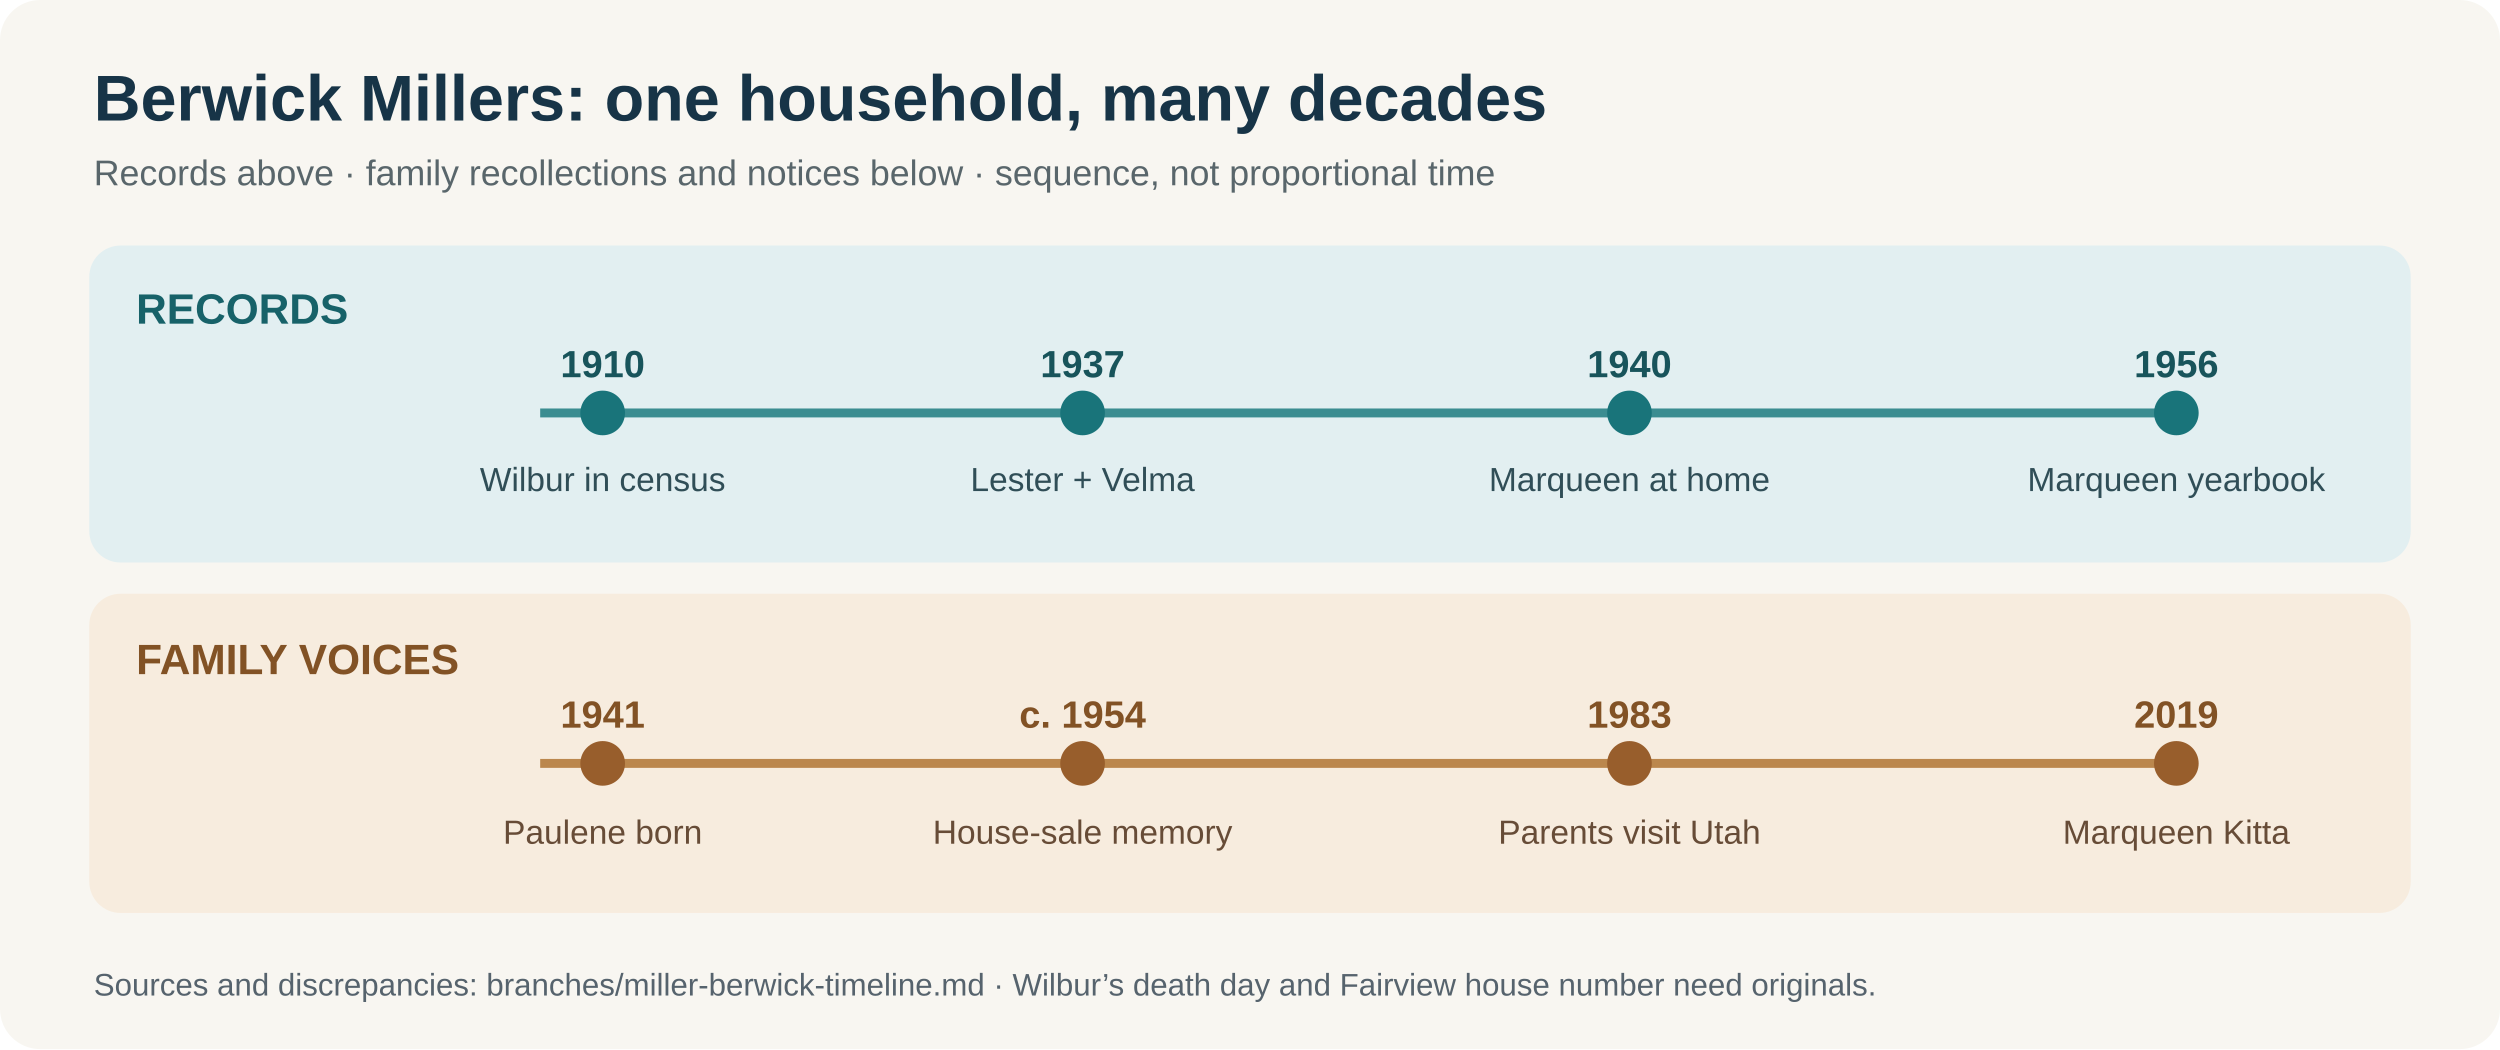
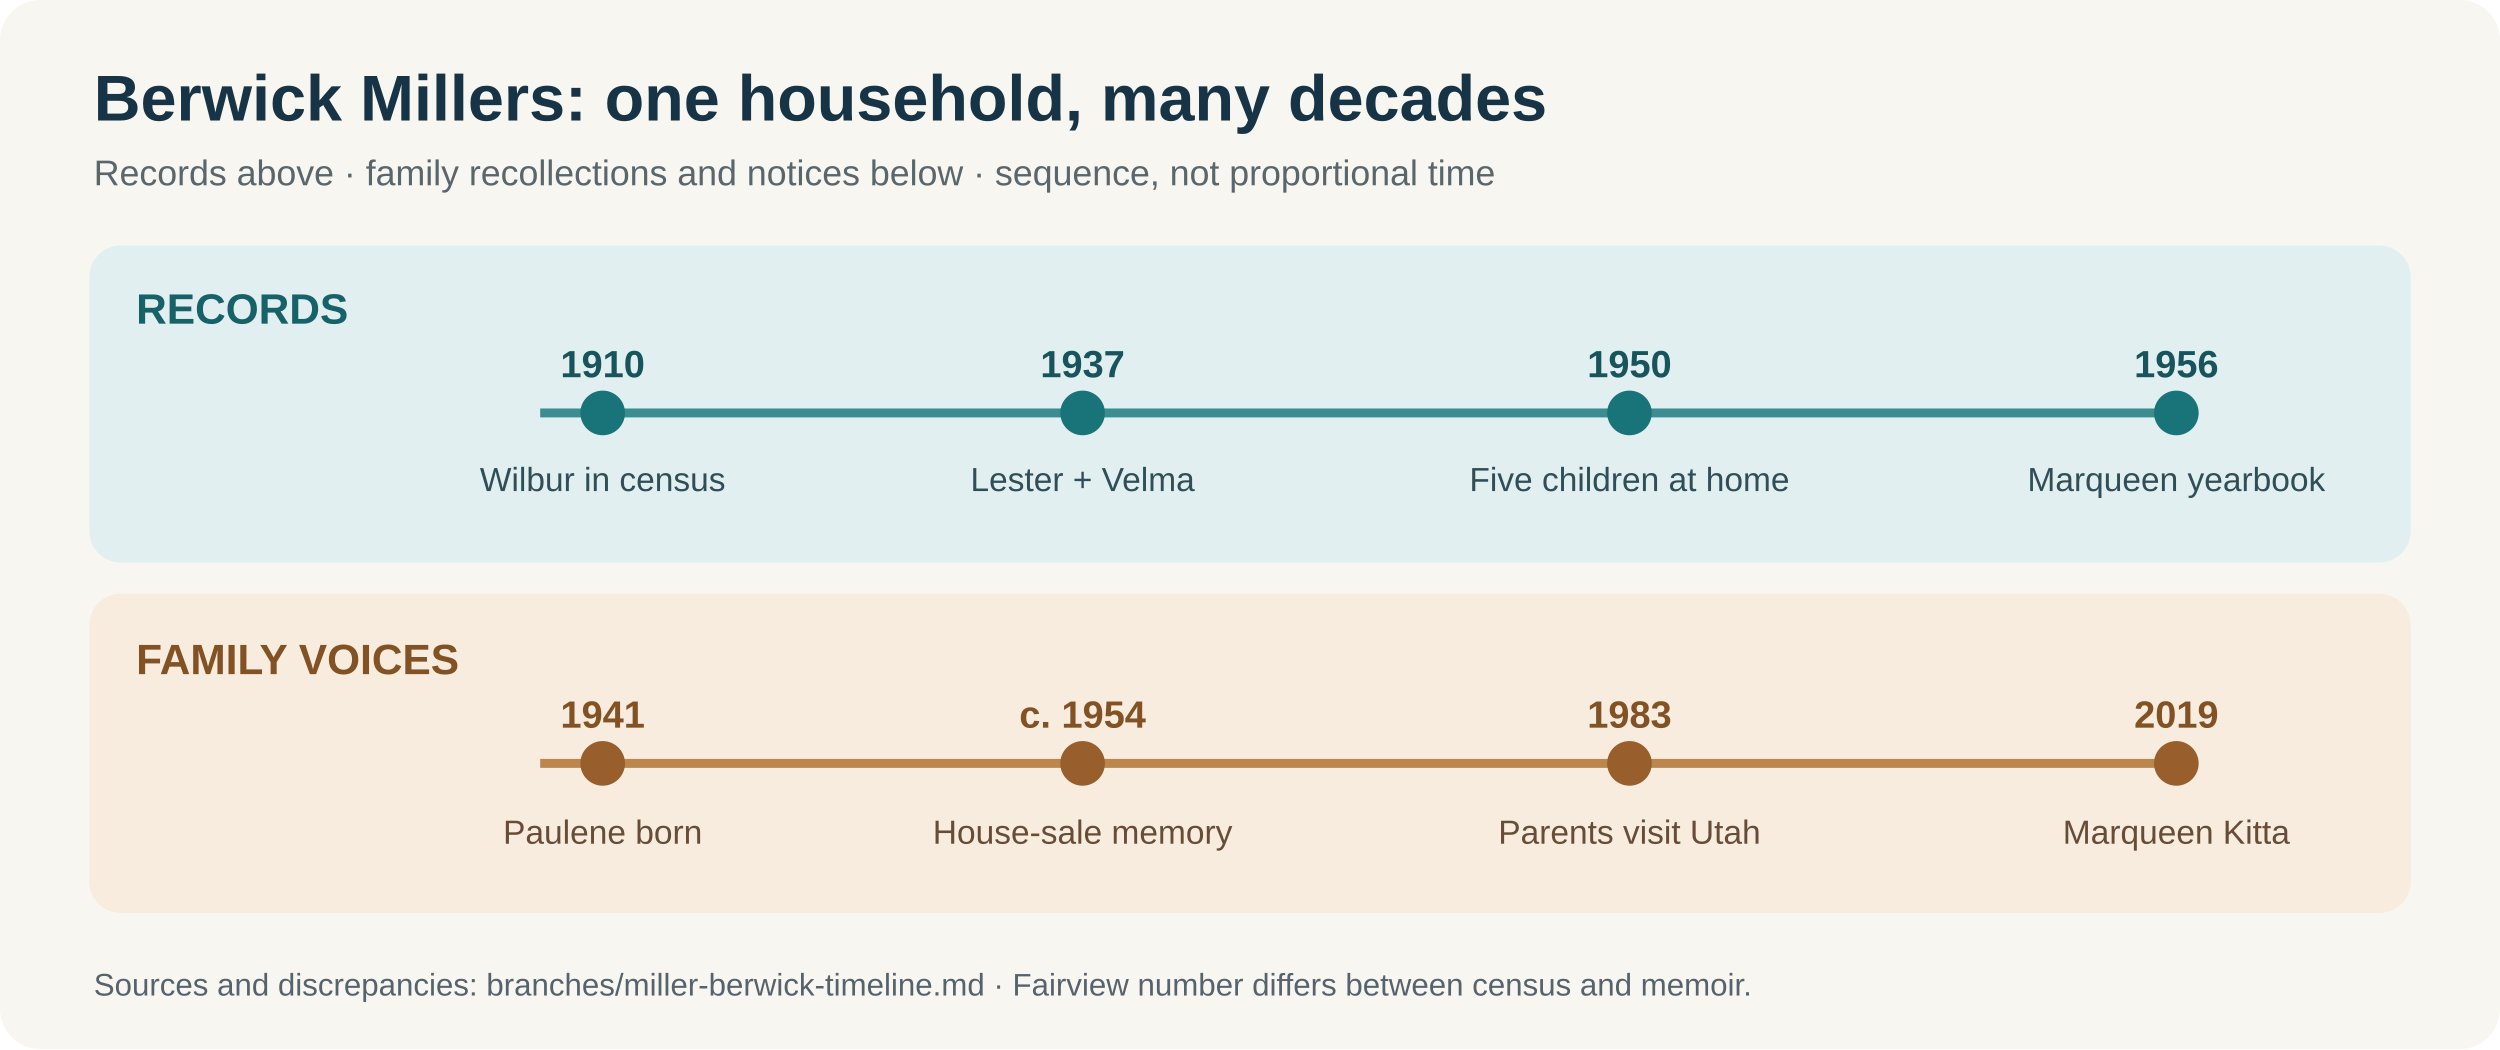
<svg xmlns="http://www.w3.org/2000/svg" width="1120" height="470" viewBox="0 0 1120 470" role="img" aria-labelledby="title desc">
  <rect width="1120" height="470" rx="18" fill="#f8f6f1" />
  <text x="42" y="54" font-family="Arial,sans-serif" font-size="29" font-weight="700" fill="#173447">Berwick Millers: one household, many decades</text>
  <text x="42" y="83" font-family="Arial,sans-serif" font-size="16" fill="#59666b">Records above · family recollections and notices below · sequence, not proportional time</text>
  <rect x="40" y="110" width="1040" height="142" rx="14" fill="#e2eff1" />
  <rect x="40" y="266" width="1040" height="143" rx="14" fill="#f7ecde" />
  <text x="61" y="145" font-family="Arial,sans-serif" font-size="19" font-weight="700" fill="#176269">RECORDS</text>
  <text x="61" y="302" font-family="Arial,sans-serif" font-size="19" font-weight="700" fill="#825225">FAMILY VOICES</text>
  <line x1="242" y1="185" x2="982" y2="185" stroke="#3b8d91" stroke-width="4" />
  <line x1="242" y1="342" x2="982" y2="342" stroke="#bb874d" stroke-width="4" />
  <g font-family="Arial,sans-serif" text-anchor="middle">
    <g fill="#19747a">
      <circle cx="270" cy="185" r="10" />
      <circle cx="485" cy="185" r="10" />
      <circle cx="730" cy="185" r="10" />
      <circle cx="975" cy="185" r="10" />
    </g>
    <g fill="#985e2c">
      <circle cx="270" cy="342" r="10" />
      <circle cx="485" cy="342" r="10" />
      <circle cx="730" cy="342" r="10" />
      <circle cx="975" cy="342" r="10" />
    </g>
    <g fill="#18545b" font-size="17" font-weight="700">
      <text x="270" y="169">1910</text>
      <text x="485" y="169">1937</text>
-       <text x="730" y="169">1940</text>
+       <text x="730" y="169">1950</text>
      <text x="975" y="169">1956</text>
    </g>
    <g fill="#825225" font-size="17" font-weight="700">
      <text x="270" y="326">1941</text>
      <text x="485" y="326">c. 1954</text>
      <text x="730" y="326">1983</text>
      <text x="975" y="326">2019</text>
    </g>
    <g fill="#304e57" font-size="15">
      <text x="270" y="220">Wilbur in census</text>
      <text x="485" y="220">Lester + Velma</text>
-       <text x="730" y="220">Marqueen at home</text>
+       <text x="730" y="220">Five children at home</text>
      <text x="975" y="220">Marqueen yearbook</text>
    </g>
    <g fill="#674c37" font-size="15">
      <text x="270" y="378">Paulene born</text>
      <text x="485" y="378">House-sale memory</text>
      <text x="730" y="378">Parents visit Utah</text>
      <text x="975" y="378">Marqueen Kitta</text>
    </g>
  </g>
-   <text x="42" y="446" font-family="Arial,sans-serif" font-size="14" fill="#56636d">Sources and discrepancies: branches/miller-berwick-timeline.md · Wilbur’s death day and Fairview house number need originals.</text>
+   <text x="42" y="446" font-family="Arial,sans-serif" font-size="14" fill="#56636d">Sources and discrepancies: branches/miller-berwick-timeline.md · Fairview number differs between census and memoir.</text>
</svg>
